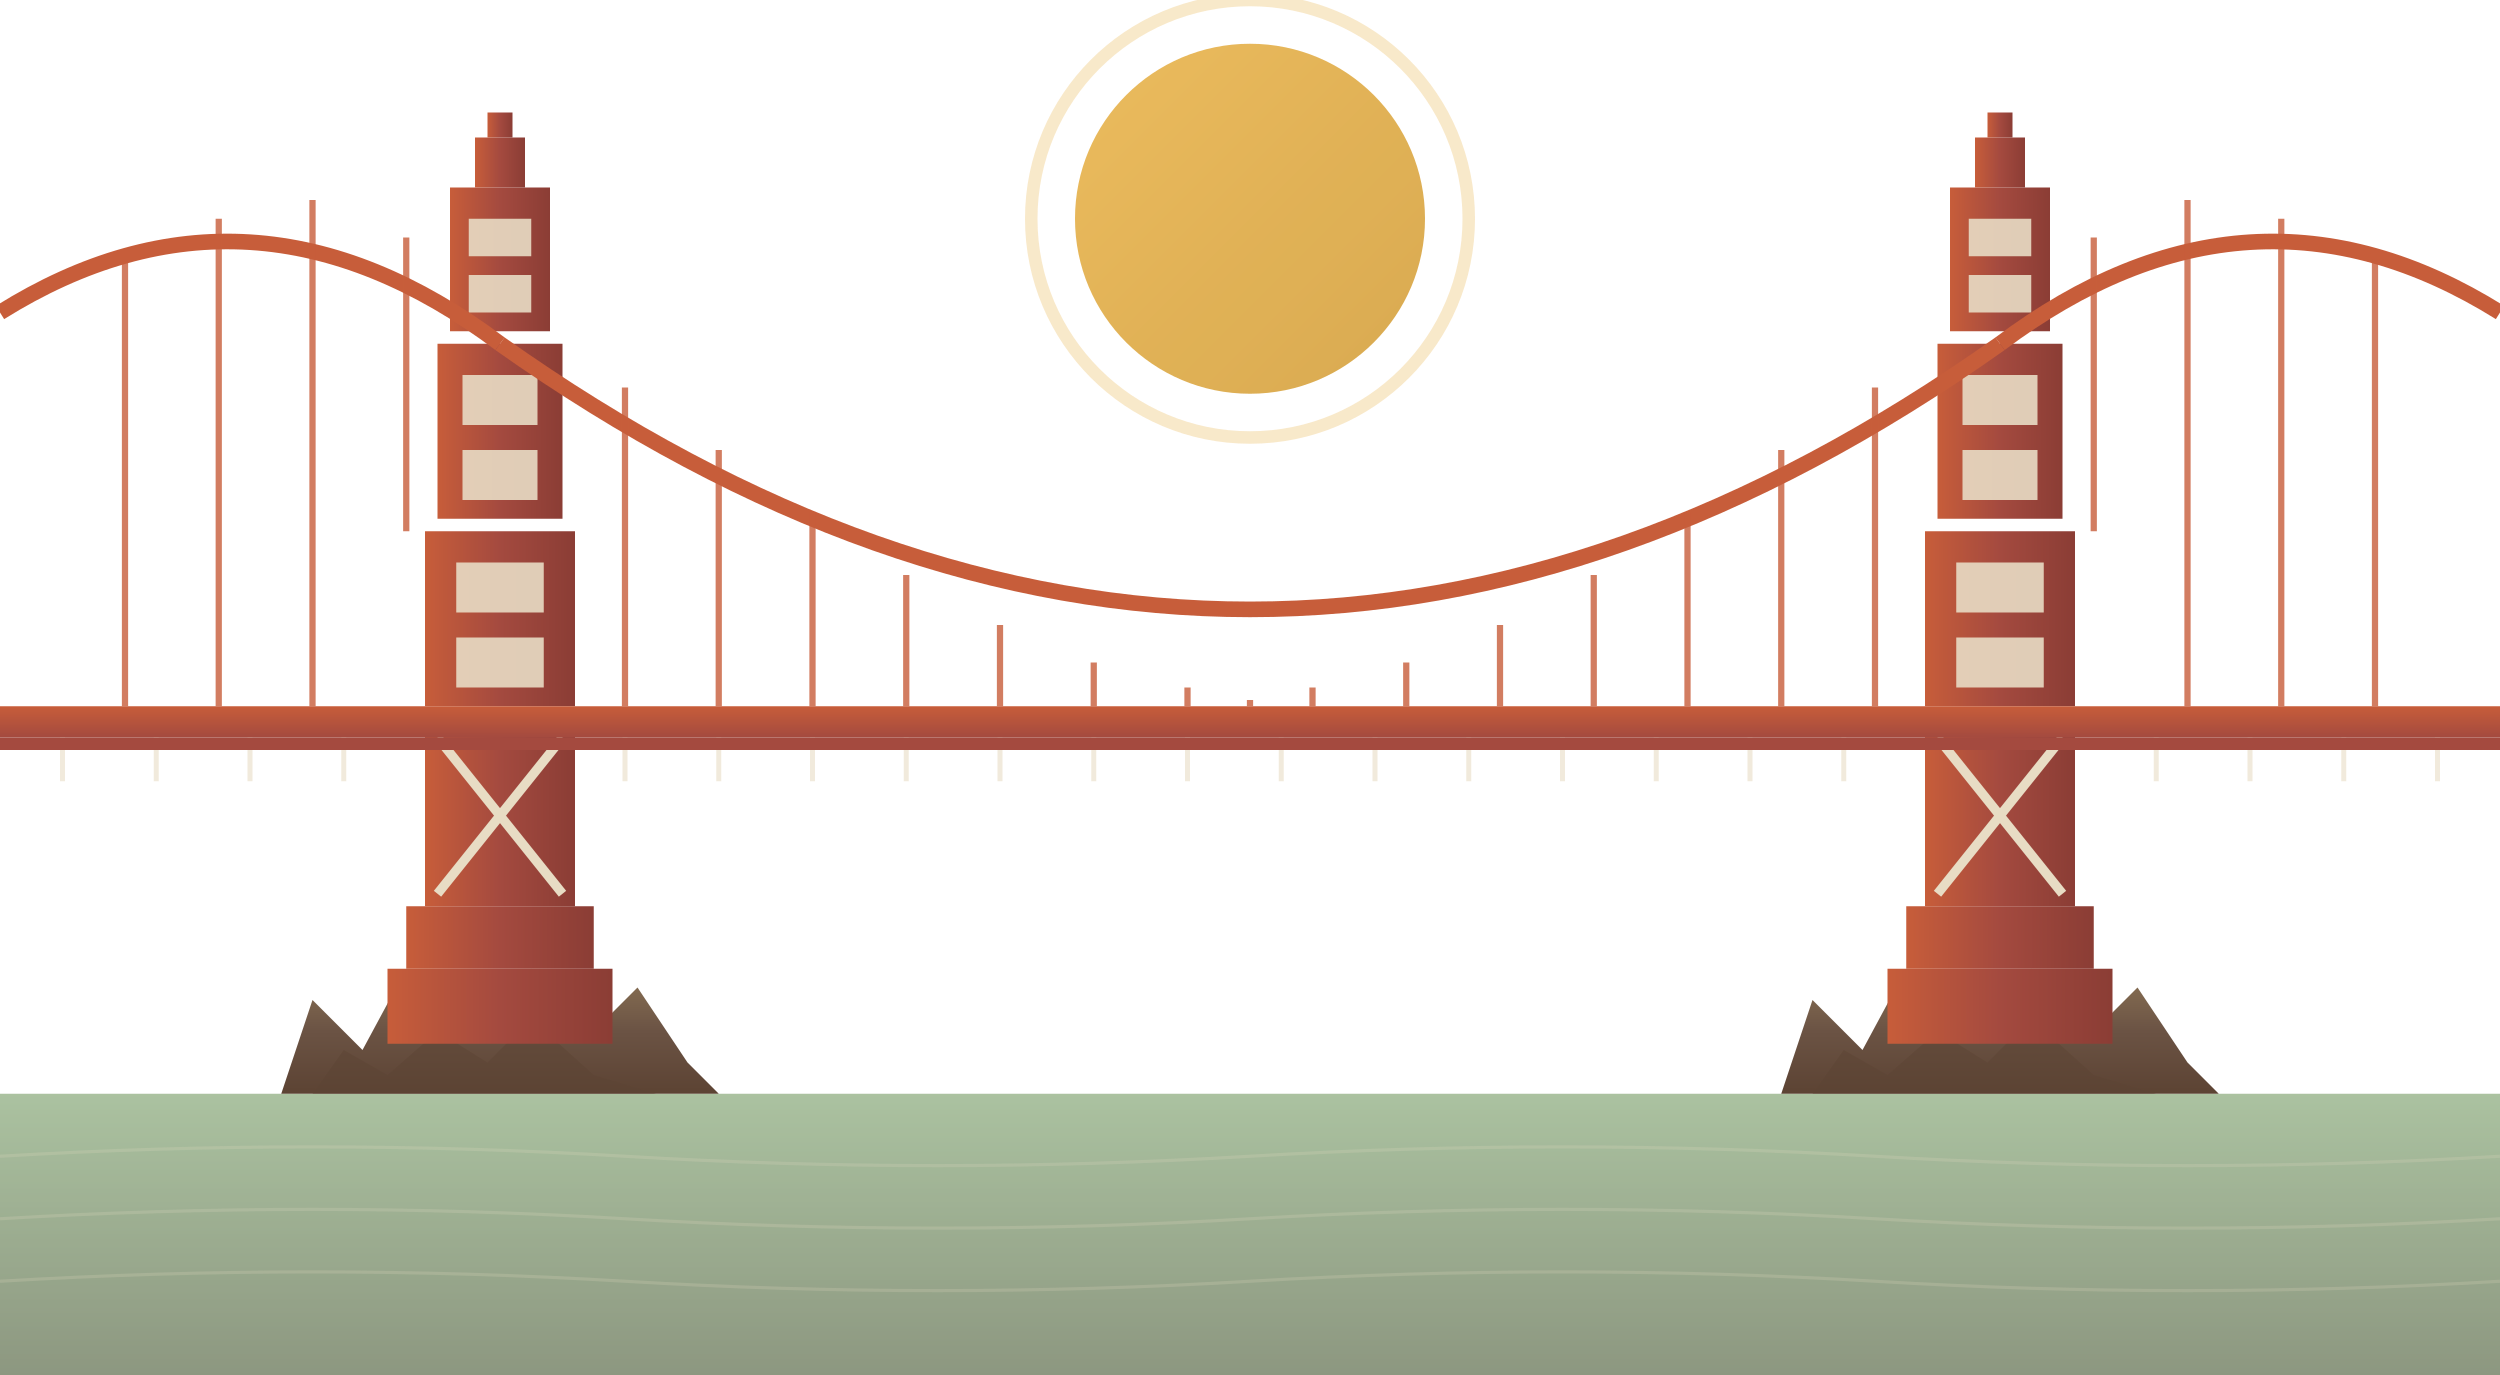
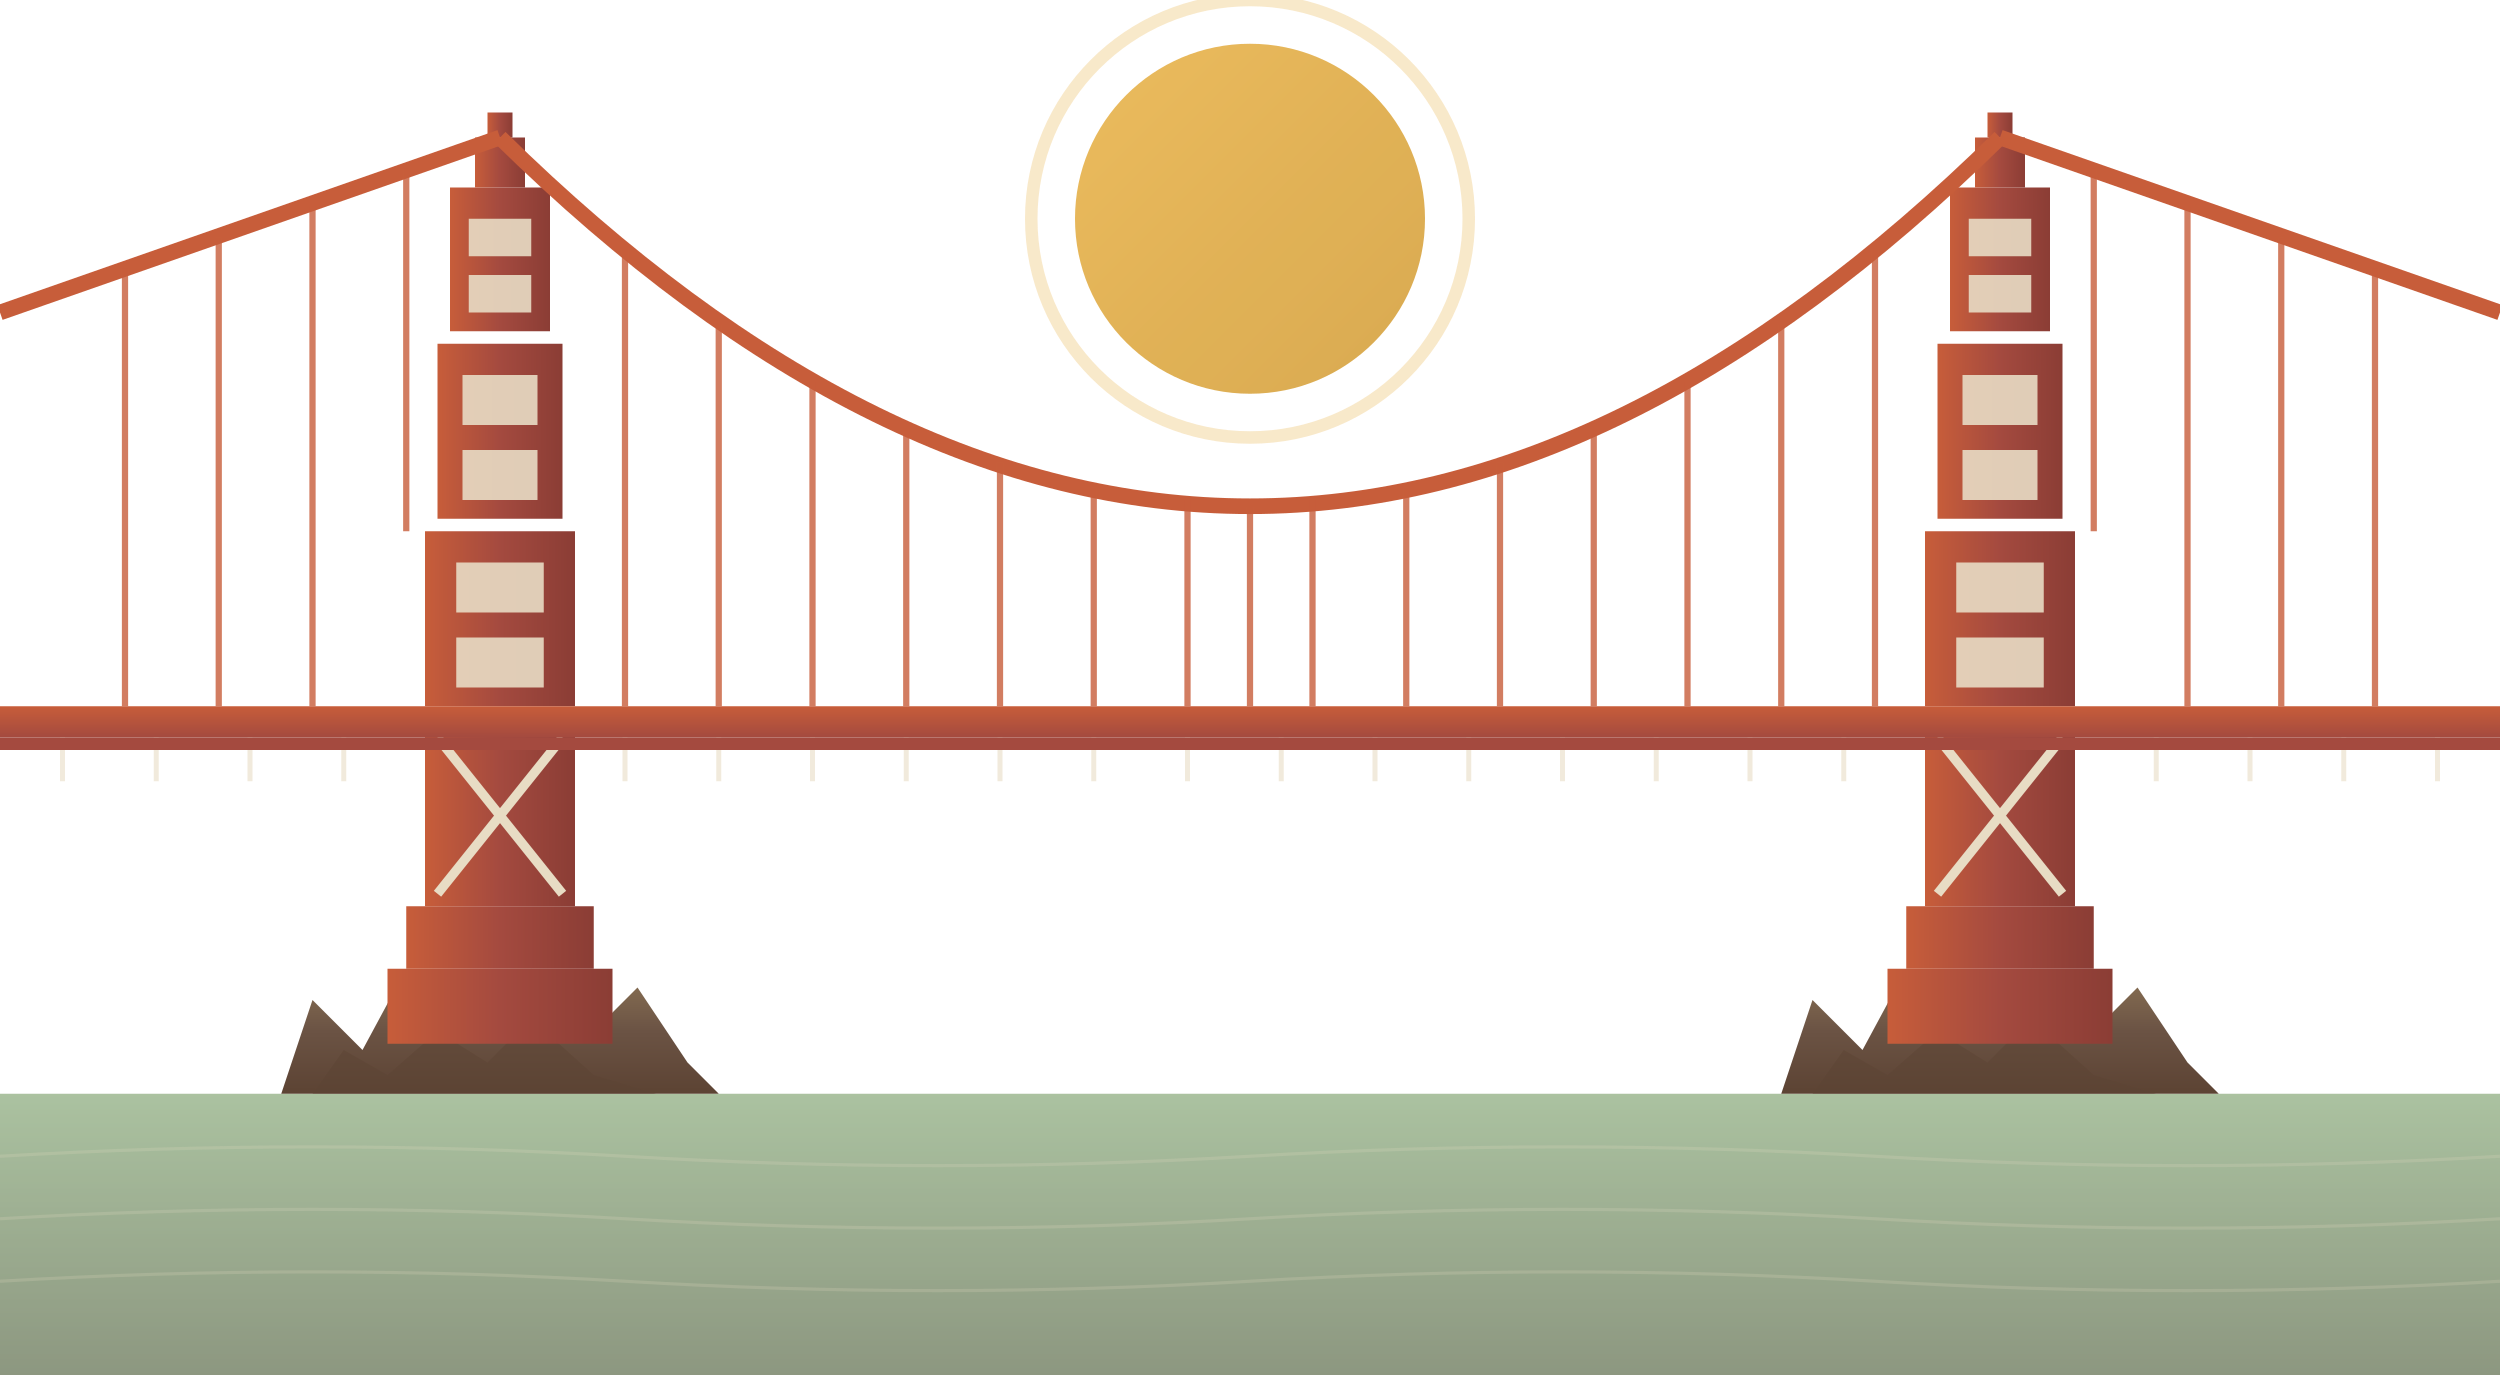
<svg xmlns="http://www.w3.org/2000/svg" viewBox="0 0 400 220" fill="none">
  <defs>
    <linearGradient id="towerGradient" x1="0%" y1="0%" x2="100%" y2="0%">
      <stop offset="0%" stop-color="#C75D3A" />
      <stop offset="50%" stop-color="#A44A3F" />
      <stop offset="100%" stop-color="#8B3D35" />
    </linearGradient>
    <linearGradient id="deckGradient" x1="0%" y1="0%" x2="0%" y2="100%">
      <stop offset="0%" stop-color="#C75D3A" />
      <stop offset="100%" stop-color="#A44A3F" />
    </linearGradient>
    <linearGradient id="sunGradient" x1="0%" y1="0%" x2="100%" y2="100%">
      <stop offset="0%" stop-color="#E9B44C" />
      <stop offset="100%" stop-color="#D4A03D" />
    </linearGradient>
    <linearGradient id="waterGradient" x1="0%" y1="0%" x2="0%" y2="100%">
      <stop offset="0%" stop-color="#87A878" />
      <stop offset="100%" stop-color="#5C6B4A" />
    </linearGradient>
    <linearGradient id="rockGradient" x1="0%" y1="0%" x2="0%" y2="100%">
      <stop offset="0%" stop-color="#8B7355" />
      <stop offset="50%" stop-color="#6B5344" />
      <stop offset="100%" stop-color="#5C4333" />
    </linearGradient>
  </defs>
  <circle cx="200" cy="35" r="28" fill="url(#sunGradient)" opacity="0.9" />
  <circle cx="200" cy="35" r="35" fill="none" stroke="#E9B44C" stroke-width="2" opacity="0.3" />
  <rect x="0" y="175" width="400" height="45" fill="url(#waterGradient)" opacity="0.7" />
  <g stroke="#E8DCC4" stroke-width="0.5" opacity="0.2">
    <path d="M 0 185 Q 50 182, 100 185 T 200 185 T 300 185 T 400 185" fill="none" />
    <path d="M 0 195 Q 50 192, 100 195 T 200 195 T 300 195 T 400 195" fill="none" />
    <path d="M 0 205 Q 50 202, 100 205 T 200 205 T 300 205 T 400 205" fill="none" />
  </g>
  <g id="rock-left">
    <path d="M 45 175 L 50 160 L 58 168 L 65 155 L 75 162 L 85 155 L 95 165 L 102 158 L 110 170 L 115 175 Z" fill="url(#rockGradient)" />
    <path d="M 50 175 L 55 168 L 62 172 L 70 165 L 78 170 L 85 163 L 95 172 L 105 175 Z" fill="#5C4333" opacity="0.5" />
  </g>
  <g id="rock-right">
    <path d="M 285 175 L 290 160 L 298 168 L 305 155 L 315 162 L 325 155 L 335 165 L 342 158 L 350 170 L 355 175 Z" fill="url(#rockGradient)" />
    <path d="M 290 175 L 295 168 L 302 172 L 310 165 L 318 170 L 325 163 L 335 172 L 345 175 Z" fill="#5C4333" opacity="0.5" />
  </g>
  <g id="tower-left">
    <rect x="62" y="155" width="36" height="12" fill="url(#towerGradient)" />
    <rect x="65" y="145" width="30" height="10" fill="url(#towerGradient)" />
    <rect x="68" y="115" width="24" height="30" fill="url(#towerGradient)" />
    <line x1="70" y1="118" x2="90" y2="143" stroke="#E8DCC4" stroke-width="1.5" />
    <line x1="90" y1="118" x2="70" y2="143" stroke="#E8DCC4" stroke-width="1.5" />
    <rect x="68" y="85" width="24" height="28" fill="url(#towerGradient)" />
    <rect x="73" y="90" width="14" height="8" fill="#E8DCC4" opacity="0.9" />
    <rect x="73" y="102" width="14" height="8" fill="#E8DCC4" opacity="0.9" />
    <rect x="70" y="55" width="20" height="28" fill="url(#towerGradient)" />
    <rect x="74" y="60" width="12" height="8" fill="#E8DCC4" opacity="0.9" />
    <rect x="74" y="72" width="12" height="8" fill="#E8DCC4" opacity="0.9" />
    <rect x="72" y="30" width="16" height="23" fill="url(#towerGradient)" />
    <rect x="75" y="35" width="10" height="6" fill="#E8DCC4" opacity="0.9" />
    <rect x="75" y="44" width="10" height="6" fill="#E8DCC4" opacity="0.9" />
    <rect x="76" y="22" width="8" height="8" fill="url(#towerGradient)" />
    <rect x="78" y="18" width="4" height="4" fill="url(#towerGradient)" />
  </g>
  <g id="tower-right">
    <rect x="302" y="155" width="36" height="12" fill="url(#towerGradient)" />
    <rect x="305" y="145" width="30" height="10" fill="url(#towerGradient)" />
    <rect x="308" y="115" width="24" height="30" fill="url(#towerGradient)" />
    <line x1="310" y1="118" x2="330" y2="143" stroke="#E8DCC4" stroke-width="1.5" />
    <line x1="330" y1="118" x2="310" y2="143" stroke="#E8DCC4" stroke-width="1.5" />
    <rect x="308" y="85" width="24" height="28" fill="url(#towerGradient)" />
    <rect x="313" y="90" width="14" height="8" fill="#E8DCC4" opacity="0.9" />
    <rect x="313" y="102" width="14" height="8" fill="#E8DCC4" opacity="0.9" />
    <rect x="310" y="55" width="20" height="28" fill="url(#towerGradient)" />
    <rect x="314" y="60" width="12" height="8" fill="#E8DCC4" opacity="0.9" />
    <rect x="314" y="72" width="12" height="8" fill="#E8DCC4" opacity="0.9" />
    <rect x="312" y="30" width="16" height="23" fill="url(#towerGradient)" />
    <rect x="315" y="35" width="10" height="6" fill="#E8DCC4" opacity="0.9" />
    <rect x="315" y="44" width="10" height="6" fill="#E8DCC4" opacity="0.9" />
    <rect x="316" y="22" width="8" height="8" fill="url(#towerGradient)" />
    <rect x="318" y="18" width="4" height="4" fill="url(#towerGradient)" />
  </g>
-   <path d="M 0 50 Q 40 25, 80 55" stroke="#C75D3A" stroke-width="2.5" fill="none" />
-   <path d="M 80 55 Q 200 140, 320 55" stroke="#C75D3A" stroke-width="2.5" fill="none" />
-   <path d="M 320 55 Q 360 25, 400 50" stroke="#C75D3A" stroke-width="2.5" fill="none" />
+   <path d="M 0 50 Q 40 36, 80 22" stroke="#C75D3A" stroke-width="2.5" fill="none" />
+   <path d="M 80 22 Q 200 140, 320 22" stroke="#C75D3A" stroke-width="2.5" fill="none" />
+   <path d="M 320 22 Q 360 36, 400 50" stroke="#C75D3A" stroke-width="2.5" fill="none" />
  <g stroke="#C75D3A" stroke-width="1" opacity="0.8">
-     <line x1="20" y1="42" x2="20" y2="113" />
-     <line x1="35" y1="35" x2="35" y2="113" />
-     <line x1="50" y1="32" x2="50" y2="113" />
-     <line x1="65" y1="38" x2="65" y2="85" />
-     <line x1="100" y1="62" x2="100" y2="113" />
-     <line x1="115" y1="72" x2="115" y2="113" />
-     <line x1="130" y1="82" x2="130" y2="113" />
-     <line x1="145" y1="92" x2="145" y2="113" />
-     <line x1="160" y1="100" x2="160" y2="113" />
-     <line x1="175" y1="106" x2="175" y2="113" />
-     <line x1="190" y1="110" x2="190" y2="113" />
-     <line x1="200" y1="112" x2="200" y2="113" />
-     <line x1="210" y1="110" x2="210" y2="113" />
-     <line x1="225" y1="106" x2="225" y2="113" />
-     <line x1="240" y1="100" x2="240" y2="113" />
-     <line x1="255" y1="92" x2="255" y2="113" />
-     <line x1="270" y1="82" x2="270" y2="113" />
-     <line x1="285" y1="72" x2="285" y2="113" />
-     <line x1="300" y1="62" x2="300" y2="113" />
-     <line x1="335" y1="38" x2="335" y2="85" />
-     <line x1="350" y1="32" x2="350" y2="113" />
-     <line x1="365" y1="35" x2="365" y2="113" />
-     <line x1="380" y1="42" x2="380" y2="113" />
+     <line x1="20" y1="43" x2="20" y2="113" />
+     <line x1="35" y1="38" x2="35" y2="113" />
+     <line x1="50" y1="33" x2="50" y2="113" />
+     <line x1="65" y1="27" x2="65" y2="85" />
+     <line x1="100" y1="40" x2="100" y2="113" />
+     <line x1="115" y1="52" x2="115" y2="113" />
+     <line x1="130" y1="61" x2="130" y2="113" />
+     <line x1="145" y1="69" x2="145" y2="113" />
+     <line x1="160" y1="74" x2="160" y2="113" />
+     <line x1="175" y1="78" x2="175" y2="113" />
+     <line x1="190" y1="80" x2="190" y2="113" />
+     <line x1="200" y1="81" x2="200" y2="113" />
+     <line x1="210" y1="80" x2="210" y2="113" />
+     <line x1="225" y1="78" x2="225" y2="113" />
+     <line x1="240" y1="74" x2="240" y2="113" />
+     <line x1="255" y1="69" x2="255" y2="113" />
+     <line x1="270" y1="61" x2="270" y2="113" />
+     <line x1="285" y1="52" x2="285" y2="113" />
+     <line x1="300" y1="40" x2="300" y2="113" />
+     <line x1="335" y1="27" x2="335" y2="85" />
+     <line x1="350" y1="33" x2="350" y2="113" />
+     <line x1="365" y1="38" x2="365" y2="113" />
+     <line x1="380" y1="43" x2="380" y2="113" />
  </g>
  <rect x="0" y="113" width="400" height="5" fill="url(#deckGradient)" />
  <g stroke="#E8DCC4" stroke-width="0.8" opacity="0.6">
    <line x1="10" y1="118" x2="10" y2="125" />
    <line x1="25" y1="118" x2="25" y2="125" />
    <line x1="40" y1="118" x2="40" y2="125" />
    <line x1="55" y1="118" x2="55" y2="125" />
    <line x1="100" y1="118" x2="100" y2="125" />
    <line x1="115" y1="118" x2="115" y2="125" />
    <line x1="130" y1="118" x2="130" y2="125" />
    <line x1="145" y1="118" x2="145" y2="125" />
    <line x1="160" y1="118" x2="160" y2="125" />
    <line x1="175" y1="118" x2="175" y2="125" />
    <line x1="190" y1="118" x2="190" y2="125" />
    <line x1="205" y1="118" x2="205" y2="125" />
    <line x1="220" y1="118" x2="220" y2="125" />
    <line x1="235" y1="118" x2="235" y2="125" />
    <line x1="250" y1="118" x2="250" y2="125" />
    <line x1="265" y1="118" x2="265" y2="125" />
    <line x1="280" y1="118" x2="280" y2="125" />
    <line x1="295" y1="118" x2="295" y2="125" />
    <line x1="345" y1="118" x2="345" y2="125" />
    <line x1="360" y1="118" x2="360" y2="125" />
    <line x1="375" y1="118" x2="375" y2="125" />
    <line x1="390" y1="118" x2="390" y2="125" />
  </g>
  <rect x="0" y="118" width="400" height="2" fill="#A44A3F" />
</svg>
